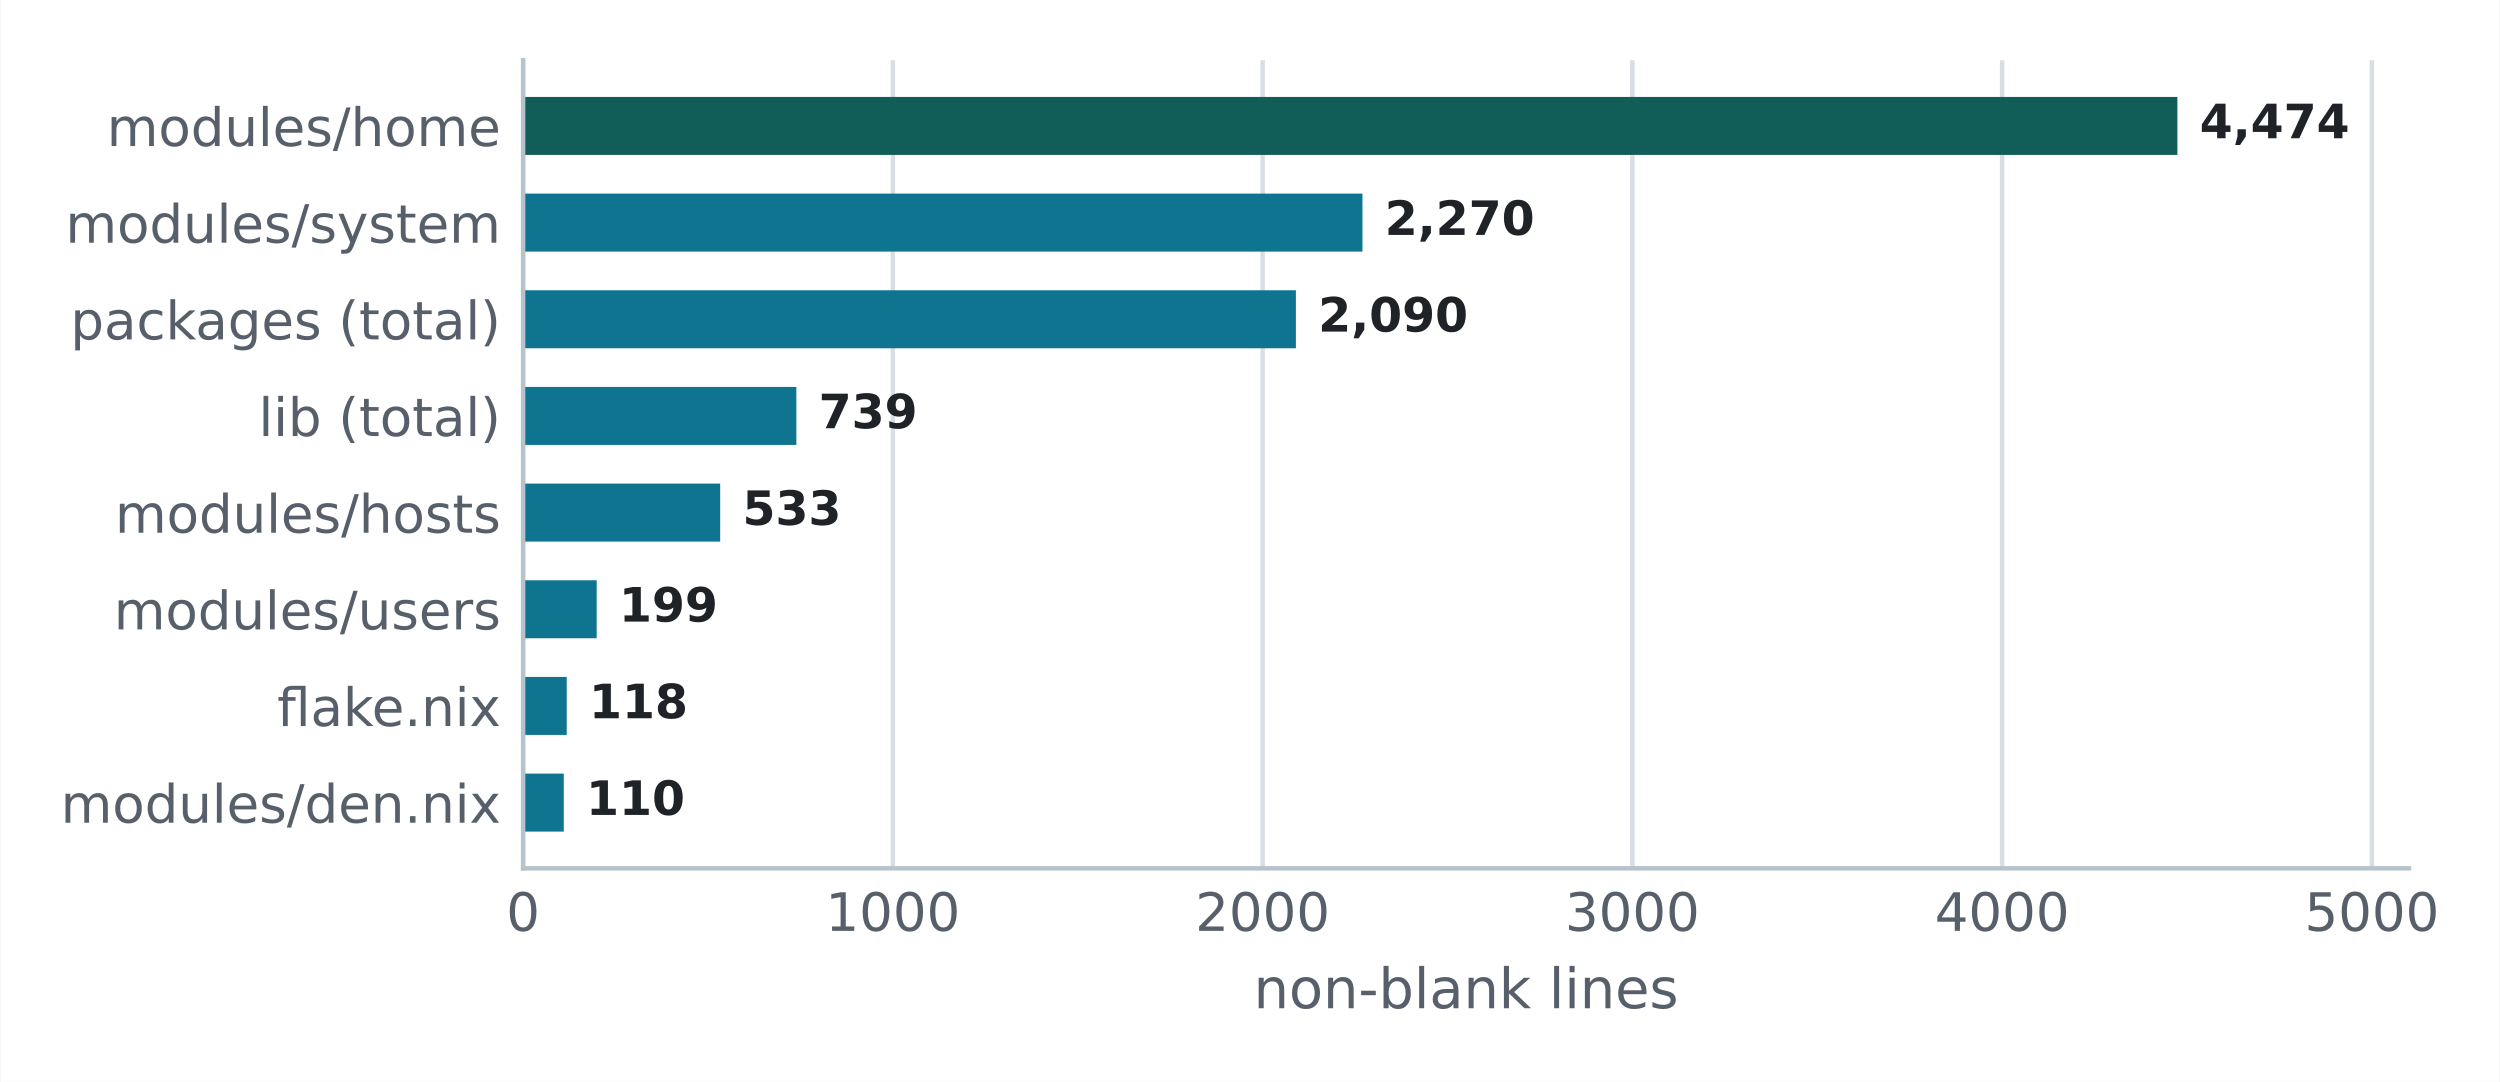
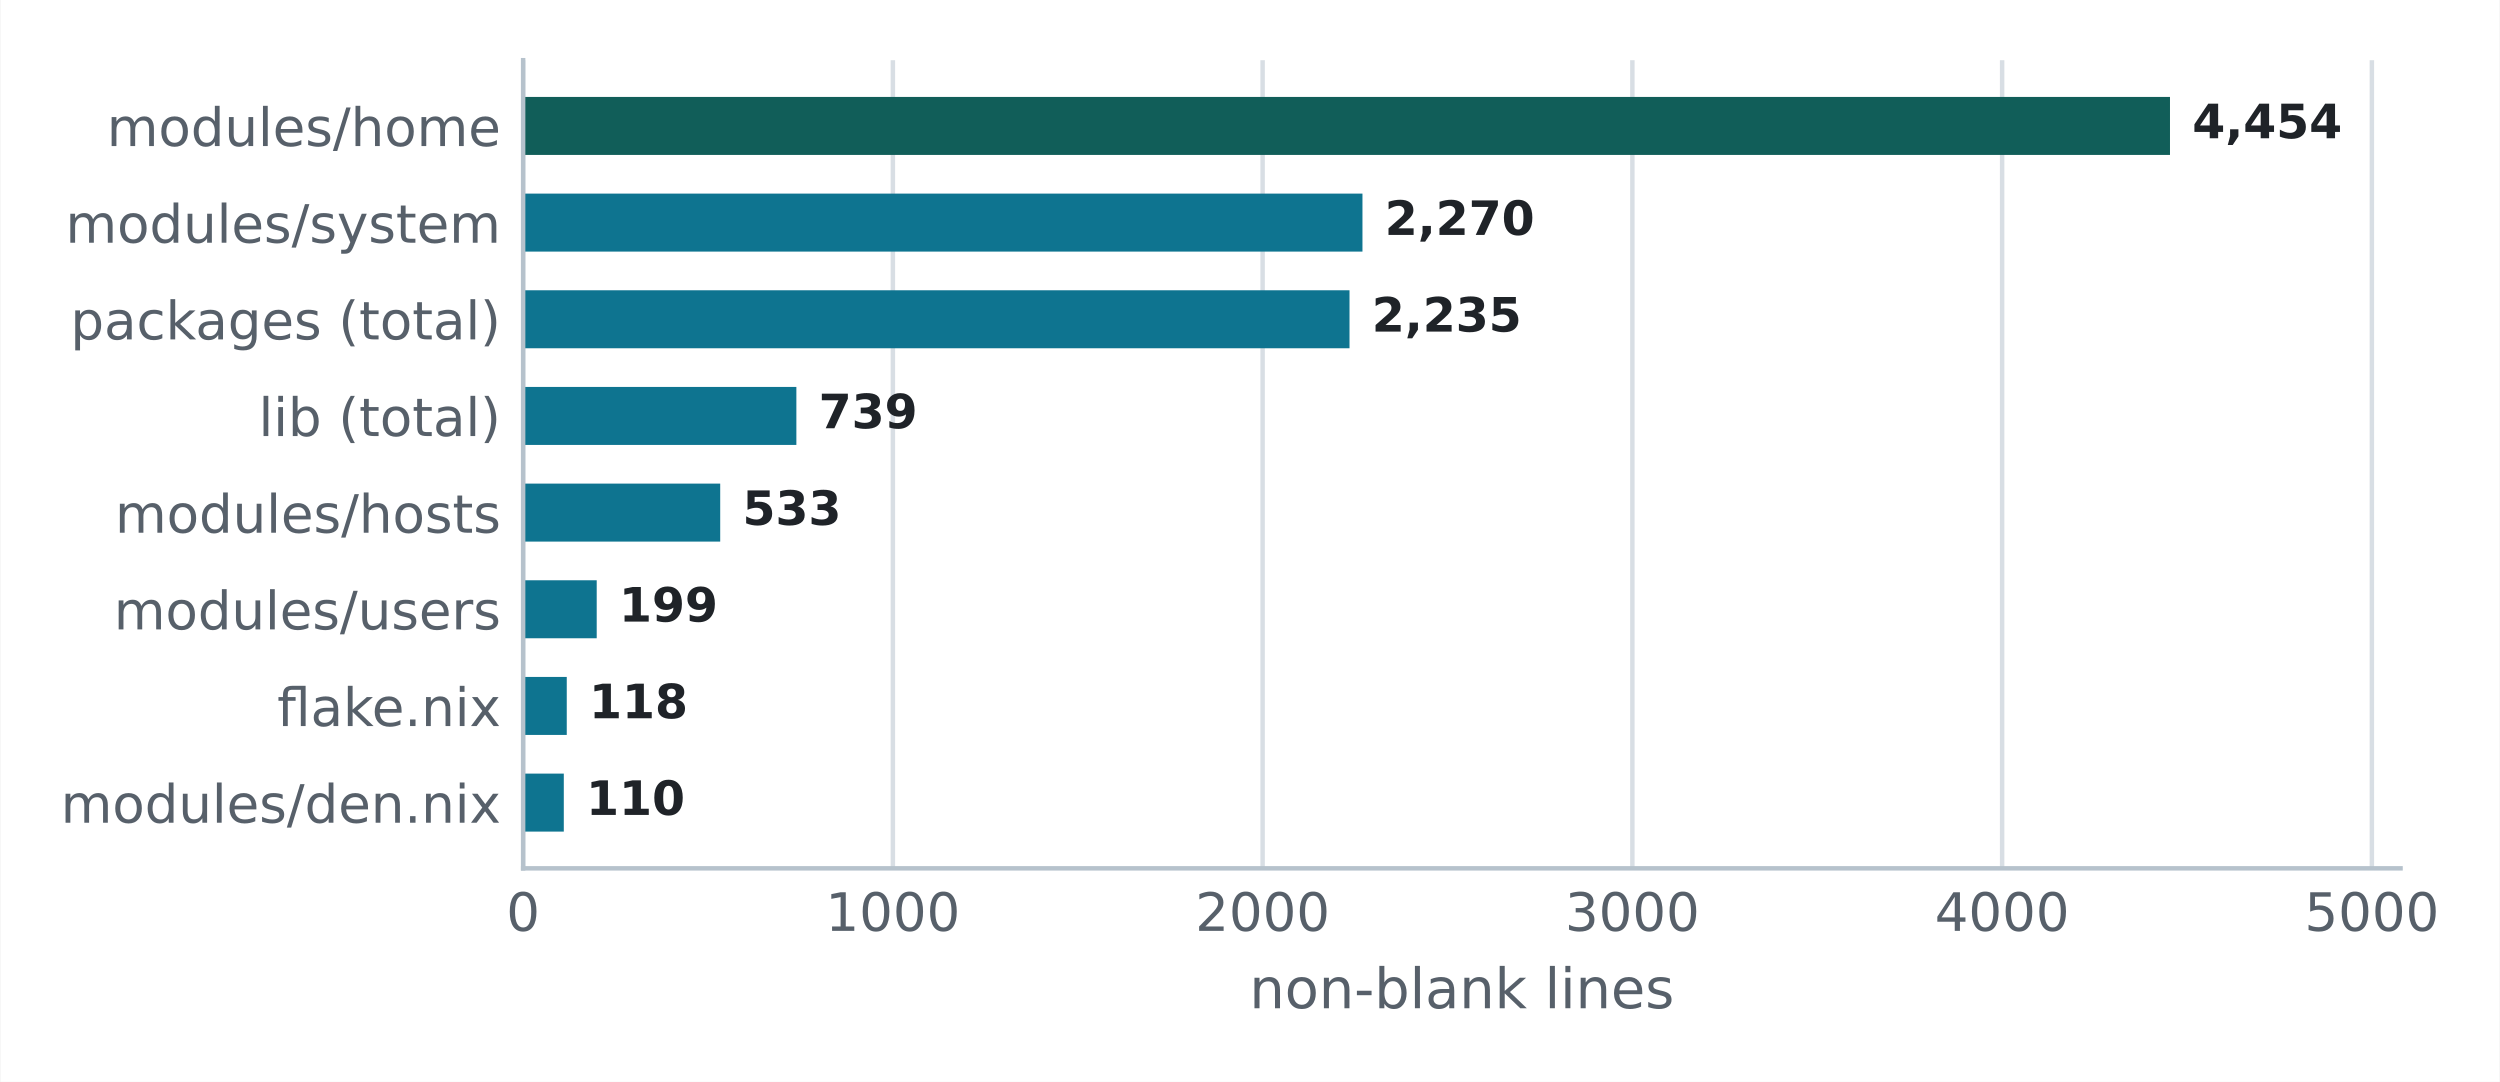
- <svg xmlns="http://www.w3.org/2000/svg" xmlns:xlink="http://www.w3.org/1999/xlink" width="996" height="431" viewBox="0 0 448.31 194.078" version="1.1">
+ <svg xmlns="http://www.w3.org/2000/svg" xmlns:xlink="http://www.w3.org/1999/xlink" width="996" height="431" viewBox="0 0 448.3 194.078" version="1.1">
  <defs>
    <style type="text/css">*{stroke-linejoin: round; stroke-linecap: butt}</style>
  </defs>
  <g id="figure_1">
    <g id="patch_1">
-       <path d="M 0 194.078  L 448.31 194.078  L 448.31 0  L 0 0  z " style="fill: #ffffff" />
+       <path d="M 0 194.078  L 448.3 194.078  L 448.3 0  L 0 0  z " style="fill: #ffffff" />
    </g>
    <g id="axes_1">
      <g id="patch_2">
-         <path d="M 93.751 155.778  L 432.078 155.778  L 432.078 10.8  L 93.751 10.8  z " style="fill: #ffffff" />
+         <path d="M 93.751 155.778  L 430.555 155.778  L 430.555 10.8  L 93.751 10.8  z " style="fill: #ffffff" />
      </g>
      <g id="matplotlib.axis_1">
        <g id="xtick_1">
          <g id="line2d_1">
-             <path d="M 93.751 155.778  L 93.751 10.8  " clip-path="url(#p348b557efe)" style="fill: none; stroke: #d8dee4; stroke-width: 0.8; stroke-linecap: square" />
+             <path d="M 93.751 155.778  L 93.751 10.8  " clip-path="url(#pbe91109428)" style="fill: none; stroke: #d8dee4; stroke-width: 0.8; stroke-linecap: square" />
          </g>
          <g id="line2d_2" />
          <g id="text_1">
            <g style="fill: #57606a" transform="translate(90.72875 166.9954) scale(0.095 -0.095)">
              <defs>
                <path id="DejaVuSans-13" d="M 2034 4250  Q 1547 4250 1301 3770  Q 1056 3291 1056 2328  Q 1056 1369 1301 889  Q 1547 409 2034 409  Q 2525 409 2770 889  Q 3016 1369 3016 2328  Q 3016 3291 2770 3770  Q 2525 4250 2034 4250  z M 2034 4750  Q 2819 4750 3233 4129  Q 3647 3509 3647 2328  Q 3647 1150 3233 529  Q 2819 -91 2034 -91  Q 1250 -91 836 529  Q 422 1150 422 2328  Q 422 3509 836 4129  Q 1250 4750 2034 4750  z " transform="scale(0.015625)" />
              </defs>
              <use xlink:href="#DejaVuSans-13" />
            </g>
          </g>
        </g>
        <g id="xtick_2">
          <g id="line2d_3">
-             <path d="M 160.085 155.778  L 160.085 10.8  " clip-path="url(#p348b557efe)" style="fill: none; stroke: #d8dee4; stroke-width: 0.8; stroke-linecap: square" />
+             <path d="M 160.083 155.778  L 160.083 10.8  " clip-path="url(#pbe91109428)" style="fill: none; stroke: #d8dee4; stroke-width: 0.8; stroke-linecap: square" />
          </g>
          <g id="line2d_4" />
          <g id="text_2">
-             <g style="fill: #57606a" transform="translate(147.9962 166.9954) scale(0.095 -0.095)">
+             <g style="fill: #57606a" transform="translate(147.9942 166.9954) scale(0.095 -0.095)">
              <defs>
                <path id="DejaVuSans-14" d="M 794 531  L 1825 531  L 1825 4091  L 703 3866  L 703 4441  L 1819 4666  L 2450 4666  L 2450 531  L 3481 531  L 3481 0  L 794 0  L 794 531  z " transform="scale(0.015625)" />
              </defs>
              <use xlink:href="#DejaVuSans-14" />
              <use xlink:href="#DejaVuSans-13" transform="translate(63.625 0)" />
              <use xlink:href="#DejaVuSans-13" transform="translate(127.25 0)" />
              <use xlink:href="#DejaVuSans-13" transform="translate(190.875 0)" />
            </g>
          </g>
        </g>
        <g id="xtick_3">
          <g id="line2d_5">
-             <path d="M 226.419 155.778  L 226.419 10.8  " clip-path="url(#p348b557efe)" style="fill: none; stroke: #d8dee4; stroke-width: 0.8; stroke-linecap: square" />
+             <path d="M 226.415 155.778  L 226.415 10.8  " clip-path="url(#pbe91109428)" style="fill: none; stroke: #d8dee4; stroke-width: 0.8; stroke-linecap: square" />
          </g>
          <g id="line2d_6" />
          <g id="text_3">
-             <g style="fill: #57606a" transform="translate(214.3303 166.9954) scale(0.095 -0.095)">
+             <g style="fill: #57606a" transform="translate(214.3261 166.9954) scale(0.095 -0.095)">
              <defs>
                <path id="DejaVuSans-15" d="M 1228 531  L 3431 531  L 3431 0  L 469 0  L 469 531  Q 828 903 1448 1529  Q 2069 2156 2228 2338  Q 2531 2678 2651 2914  Q 2772 3150 2772 3378  Q 2772 3750 2511 3984  Q 2250 4219 1831 4219  Q 1534 4219 1204 4116  Q 875 4013 500 3803  L 500 4441  Q 881 4594 1212 4672  Q 1544 4750 1819 4750  Q 2544 4750 2975 4387  Q 3406 4025 3406 3419  Q 3406 3131 3298 2873  Q 3191 2616 2906 2266  Q 2828 2175 2409 1742  Q 1991 1309 1228 531  z " transform="scale(0.015625)" />
              </defs>
              <use xlink:href="#DejaVuSans-15" />
              <use xlink:href="#DejaVuSans-13" transform="translate(63.625 0)" />
              <use xlink:href="#DejaVuSans-13" transform="translate(127.25 0)" />
              <use xlink:href="#DejaVuSans-13" transform="translate(190.875 0)" />
            </g>
          </g>
        </g>
        <g id="xtick_4">
          <g id="line2d_7">
-             <path d="M 292.753 155.778  L 292.753 10.8  " clip-path="url(#p348b557efe)" style="fill: none; stroke: #d8dee4; stroke-width: 0.8; stroke-linecap: square" />
+             <path d="M 292.747 155.778  L 292.747 10.8  " clip-path="url(#pbe91109428)" style="fill: none; stroke: #d8dee4; stroke-width: 0.8; stroke-linecap: square" />
          </g>
          <g id="line2d_8" />
          <g id="text_4">
-             <g style="fill: #57606a" transform="translate(280.6643 166.9954) scale(0.095 -0.095)">
+             <g style="fill: #57606a" transform="translate(280.6581 166.9954) scale(0.095 -0.095)">
              <defs>
                <path id="DejaVuSans-16" d="M 2597 2516  Q 3050 2419 3304 2112  Q 3559 1806 3559 1356  Q 3559 666 3084 287  Q 2609 -91 1734 -91  Q 1441 -91 1130 -33  Q 819 25 488 141  L 488 750  Q 750 597 1062 519  Q 1375 441 1716 441  Q 2309 441 2620 675  Q 2931 909 2931 1356  Q 2931 1769 2642 2001  Q 2353 2234 1838 2234  L 1294 2234  L 1294 2753  L 1863 2753  Q 2328 2753 2575 2939  Q 2822 3125 2822 3475  Q 2822 3834 2567 4026  Q 2313 4219 1838 4219  Q 1578 4219 1281 4162  Q 984 4106 628 3988  L 628 4550  Q 988 4650 1302 4700  Q 1616 4750 1894 4750  Q 2613 4750 3031 4423  Q 3450 4097 3450 3541  Q 3450 3153 3228 2886  Q 3006 2619 2597 2516  z " transform="scale(0.015625)" />
              </defs>
              <use xlink:href="#DejaVuSans-16" />
              <use xlink:href="#DejaVuSans-13" transform="translate(63.625 0)" />
              <use xlink:href="#DejaVuSans-13" transform="translate(127.25 0)" />
              <use xlink:href="#DejaVuSans-13" transform="translate(190.875 0)" />
            </g>
          </g>
        </g>
        <g id="xtick_5">
          <g id="line2d_9">
-             <path d="M 359.087 155.778  L 359.087 10.8  " clip-path="url(#p348b557efe)" style="fill: none; stroke: #d8dee4; stroke-width: 0.8; stroke-linecap: square" />
+             <path d="M 359.079 155.778  L 359.079 10.8  " clip-path="url(#pbe91109428)" style="fill: none; stroke: #d8dee4; stroke-width: 0.8; stroke-linecap: square" />
          </g>
          <g id="line2d_10" />
          <g id="text_5">
-             <g style="fill: #57606a" transform="translate(346.9983 166.9954) scale(0.095 -0.095)">
+             <g style="fill: #57606a" transform="translate(346.9901 166.9954) scale(0.095 -0.095)">
              <defs>
                <path id="DejaVuSans-17" d="M 2419 4116  L 825 1625  L 2419 1625  L 2419 4116  z M 2253 4666  L 3047 4666  L 3047 1625  L 3713 1625  L 3713 1100  L 3047 1100  L 3047 0  L 2419 0  L 2419 1100  L 313 1100  L 313 1709  L 2253 4666  z " transform="scale(0.015625)" />
              </defs>
              <use xlink:href="#DejaVuSans-17" />
              <use xlink:href="#DejaVuSans-13" transform="translate(63.625 0)" />
              <use xlink:href="#DejaVuSans-13" transform="translate(127.25 0)" />
              <use xlink:href="#DejaVuSans-13" transform="translate(190.875 0)" />
            </g>
          </g>
        </g>
        <g id="xtick_6">
          <g id="line2d_11">
-             <path d="M 425.421 155.778  L 425.421 10.8  " clip-path="url(#p348b557efe)" style="fill: none; stroke: #d8dee4; stroke-width: 0.8; stroke-linecap: square" />
+             <path d="M 425.411 155.778  L 425.411 10.8  " clip-path="url(#pbe91109428)" style="fill: none; stroke: #d8dee4; stroke-width: 0.8; stroke-linecap: square" />
          </g>
          <g id="line2d_12" />
          <g id="text_6">
-             <g style="fill: #57606a" transform="translate(413.3324 166.9954) scale(0.095 -0.095)">
+             <g style="fill: #57606a" transform="translate(413.322 166.9954) scale(0.095 -0.095)">
              <defs>
                <path id="DejaVuSans-18" d="M 691 4666  L 3169 4666  L 3169 4134  L 1269 4134  L 1269 2991  Q 1406 3038 1543 3061  Q 1681 3084 1819 3084  Q 2600 3084 3056 2656  Q 3513 2228 3513 1497  Q 3513 744 3044 326  Q 2575 -91 1722 -91  Q 1428 -91 1123 -41  Q 819 9 494 109  L 494 744  Q 775 591 1075 516  Q 1375 441 1709 441  Q 2250 441 2565 725  Q 2881 1009 2881 1497  Q 2881 1984 2565 2268  Q 2250 2553 1709 2553  Q 1456 2553 1204 2497  Q 953 2441 691 2322  L 691 4666  z " transform="scale(0.015625)" />
              </defs>
              <use xlink:href="#DejaVuSans-18" />
              <use xlink:href="#DejaVuSans-13" transform="translate(63.625 0)" />
              <use xlink:href="#DejaVuSans-13" transform="translate(127.25 0)" />
              <use xlink:href="#DejaVuSans-13" transform="translate(190.875 0)" />
            </g>
          </g>
        </g>
        <g id="text_7">
-           <g style="fill: #57606a" transform="translate(224.8053 180.8761) scale(0.1 -0.1)">
+           <g style="fill: #57606a" transform="translate(224.0438 180.8761) scale(0.1 -0.1)">
            <defs>
              <path id="DejaVuSans-51" d="M 3513 2113  L 3513 0  L 2938 0  L 2938 2094  Q 2938 2591 2744 2837  Q 2550 3084 2163 3084  Q 1697 3084 1428 2787  Q 1159 2491 1159 1978  L 1159 0  L 581 0  L 581 3500  L 1159 3500  L 1159 2956  Q 1366 3272 1645 3428  Q 1925 3584 2291 3584  Q 2894 3584 3203 3211  Q 3513 2838 3513 2113  z " transform="scale(0.015625)" />
              <path id="DejaVuSans-52" d="M 1959 3097  Q 1497 3097 1228 2736  Q 959 2375 959 1747  Q 959 1119 1226 758  Q 1494 397 1959 397  Q 2419 397 2687 759  Q 2956 1122 2956 1747  Q 2956 2369 2687 2733  Q 2419 3097 1959 3097  z M 1959 3584  Q 2709 3584 3137 3096  Q 3566 2609 3566 1747  Q 3566 888 3137 398  Q 2709 -91 1959 -91  Q 1206 -91 779 398  Q 353 888 353 1747  Q 353 2609 779 3096  Q 1206 3584 1959 3584  z " transform="scale(0.015625)" />
              <path id="DejaVuSans-10" d="M 313 2009  L 1997 2009  L 1997 1497  L 313 1497  L 313 2009  z " transform="scale(0.015625)" />
              <path id="DejaVuSans-45" d="M 3116 1747  Q 3116 2381 2855 2742  Q 2594 3103 2138 3103  Q 1681 3103 1420 2742  Q 1159 2381 1159 1747  Q 1159 1113 1420 752  Q 1681 391 2138 391  Q 2594 391 2855 752  Q 3116 1113 3116 1747  z M 1159 2969  Q 1341 3281 1617 3432  Q 1894 3584 2278 3584  Q 2916 3584 3314 3078  Q 3713 2572 3713 1747  Q 3713 922 3314 415  Q 2916 -91 2278 -91  Q 1894 -91 1617 61  Q 1341 213 1159 525  L 1159 0  L 581 0  L 581 4863  L 1159 4863  L 1159 2969  z " transform="scale(0.015625)" />
              <path id="DejaVuSans-4f" d="M 603 4863  L 1178 4863  L 1178 0  L 603 0  L 603 4863  z " transform="scale(0.015625)" />
              <path id="DejaVuSans-44" d="M 2194 1759  Q 1497 1759 1228 1600  Q 959 1441 959 1056  Q 959 750 1161 570  Q 1363 391 1709 391  Q 2188 391 2477 730  Q 2766 1069 2766 1631  L 2766 1759  L 2194 1759  z M 3341 1997  L 3341 0  L 2766 0  L 2766 531  Q 2569 213 2275 61  Q 1981 -91 1556 -91  Q 1019 -91 701 211  Q 384 513 384 1019  Q 384 1609 779 1909  Q 1175 2209 1959 2209  L 2766 2209  L 2766 2266  Q 2766 2663 2505 2880  Q 2244 3097 1772 3097  Q 1472 3097 1187 3025  Q 903 2953 641 2809  L 641 3341  Q 956 3463 1253 3523  Q 1550 3584 1831 3584  Q 2591 3584 2966 3190  Q 3341 2797 3341 1997  z " transform="scale(0.015625)" />
              <path id="DejaVuSans-4e" d="M 581 4863  L 1159 4863  L 1159 1991  L 2875 3500  L 3609 3500  L 1753 1863  L 3688 0  L 2938 0  L 1159 1709  L 1159 0  L 581 0  L 581 4863  z " transform="scale(0.015625)" />
              <path id="DejaVuSans-3" transform="scale(0.015625)" />
              <path id="DejaVuSans-4c" d="M 603 3500  L 1178 3500  L 1178 0  L 603 0  L 603 3500  z M 603 4863  L 1178 4863  L 1178 4134  L 603 4134  L 603 4863  z " transform="scale(0.015625)" />
              <path id="DejaVuSans-48" d="M 3597 1894  L 3597 1613  L 953 1613  Q 991 1019 1311 708  Q 1631 397 2203 397  Q 2534 397 2845 478  Q 3156 559 3463 722  L 3463 178  Q 3153 47 2828 -22  Q 2503 -91 2169 -91  Q 1331 -91 842 396  Q 353 884 353 1716  Q 353 2575 817 3079  Q 1281 3584 2069 3584  Q 2775 3584 3186 3129  Q 3597 2675 3597 1894  z M 3022 2063  Q 3016 2534 2758 2815  Q 2500 3097 2075 3097  Q 1594 3097 1305 2825  Q 1016 2553 972 2059  L 3022 2063  z " transform="scale(0.015625)" />
              <path id="DejaVuSans-56" d="M 2834 3397  L 2834 2853  Q 2591 2978 2328 3040  Q 2066 3103 1784 3103  Q 1356 3103 1142 2972  Q 928 2841 928 2578  Q 928 2378 1081 2264  Q 1234 2150 1697 2047  L 1894 2003  Q 2506 1872 2764 1633  Q 3022 1394 3022 966  Q 3022 478 2636 193  Q 2250 -91 1575 -91  Q 1294 -91 989 -36  Q 684 19 347 128  L 347 722  Q 666 556 975 473  Q 1284 391 1588 391  Q 1994 391 2212 530  Q 2431 669 2431 922  Q 2431 1156 2273 1281  Q 2116 1406 1581 1522  L 1381 1569  Q 847 1681 609 1914  Q 372 2147 372 2553  Q 372 3047 722 3315  Q 1072 3584 1716 3584  Q 2034 3584 2315 3537  Q 2597 3491 2834 3397  z " transform="scale(0.015625)" />
            </defs>
            <use xlink:href="#DejaVuSans-51" />
            <use xlink:href="#DejaVuSans-52" transform="translate(63.375 0)" />
            <use xlink:href="#DejaVuSans-51" transform="translate(124.5625 0)" />
            <use xlink:href="#DejaVuSans-10" transform="translate(187.9375 0)" />
            <use xlink:href="#DejaVuSans-45" transform="translate(224.0156 0)" />
            <use xlink:href="#DejaVuSans-4f" transform="translate(287.5 0)" />
            <use xlink:href="#DejaVuSans-44" transform="translate(315.2812 0)" />
            <use xlink:href="#DejaVuSans-51" transform="translate(376.5625 0)" />
            <use xlink:href="#DejaVuSans-4e" transform="translate(439.9375 0)" />
            <use xlink:href="#DejaVuSans-3" transform="translate(497.8438 0)" />
            <use xlink:href="#DejaVuSans-4f" transform="translate(529.625 0)" />
            <use xlink:href="#DejaVuSans-4c" transform="translate(557.4062 0)" />
            <use xlink:href="#DejaVuSans-51" transform="translate(585.1875 0)" />
            <use xlink:href="#DejaVuSans-48" transform="translate(648.5625 0)" />
            <use xlink:href="#DejaVuSans-56" transform="translate(710.0938 0)" />
          </g>
        </g>
      </g>
      <g id="matplotlib.axis_2">
        <g id="ytick_1">
          <g id="line2d_13" />
          <g id="text_8">
            <g style="fill: #57606a" transform="translate(10.8 147.5945) scale(0.095 -0.095)">
              <defs>
                <path id="DejaVuSans-50" d="M 3328 2828  Q 3544 3216 3844 3400  Q 4144 3584 4550 3584  Q 5097 3584 5394 3201  Q 5691 2819 5691 2113  L 5691 0  L 5113 0  L 5113 2094  Q 5113 2597 4934 2840  Q 4756 3084 4391 3084  Q 3944 3084 3684 2787  Q 3425 2491 3425 1978  L 3425 0  L 2847 0  L 2847 2094  Q 2847 2600 2669 2842  Q 2491 3084 2119 3084  Q 1678 3084 1418 2786  Q 1159 2488 1159 1978  L 1159 0  L 581 0  L 581 3500  L 1159 3500  L 1159 2956  Q 1356 3278 1631 3431  Q 1906 3584 2284 3584  Q 2666 3584 2933 3390  Q 3200 3197 3328 2828  z " transform="scale(0.015625)" />
                <path id="DejaVuSans-47" d="M 2906 2969  L 2906 4863  L 3481 4863  L 3481 0  L 2906 0  L 2906 525  Q 2725 213 2448 61  Q 2172 -91 1784 -91  Q 1150 -91 751 415  Q 353 922 353 1747  Q 353 2572 751 3078  Q 1150 3584 1784 3584  Q 2172 3584 2448 3432  Q 2725 3281 2906 2969  z M 947 1747  Q 947 1113 1208 752  Q 1469 391 1925 391  Q 2381 391 2643 752  Q 2906 1113 2906 1747  Q 2906 2381 2643 2742  Q 2381 3103 1925 3103  Q 1469 3103 1208 2742  Q 947 2381 947 1747  z " transform="scale(0.015625)" />
                <path id="DejaVuSans-58" d="M 544 1381  L 544 3500  L 1119 3500  L 1119 1403  Q 1119 906 1312 657  Q 1506 409 1894 409  Q 2359 409 2629 706  Q 2900 1003 2900 1516  L 2900 3500  L 3475 3500  L 3475 0  L 2900 0  L 2900 538  Q 2691 219 2414 64  Q 2138 -91 1772 -91  Q 1169 -91 856 284  Q 544 659 544 1381  z M 1991 3584  L 1991 3584  z " transform="scale(0.015625)" />
                <path id="DejaVuSans-12" d="M 1625 4666  L 2156 4666  L 531 -594  L 0 -594  L 1625 4666  z " transform="scale(0.015625)" />
                <path id="DejaVuSans-11" d="M 684 794  L 1344 794  L 1344 0  L 684 0  L 684 794  z " transform="scale(0.015625)" />
                <path id="DejaVuSans-5b" d="M 3513 3500  L 2247 1797  L 3578 0  L 2900 0  L 1881 1375  L 863 0  L 184 0  L 1544 1831  L 300 3500  L 978 3500  L 1906 2253  L 2834 3500  L 3513 3500  z " transform="scale(0.015625)" />
              </defs>
              <use xlink:href="#DejaVuSans-50" />
              <use xlink:href="#DejaVuSans-52" transform="translate(97.40625 0)" />
              <use xlink:href="#DejaVuSans-47" transform="translate(158.5938 0)" />
              <use xlink:href="#DejaVuSans-58" transform="translate(222.0781 0)" />
              <use xlink:href="#DejaVuSans-4f" transform="translate(285.4531 0)" />
              <use xlink:href="#DejaVuSans-48" transform="translate(313.2344 0)" />
              <use xlink:href="#DejaVuSans-56" transform="translate(374.7656 0)" />
              <use xlink:href="#DejaVuSans-12" transform="translate(426.8594 0)" />
              <use xlink:href="#DejaVuSans-47" transform="translate(460.5469 0)" />
              <use xlink:href="#DejaVuSans-48" transform="translate(524.0312 0)" />
              <use xlink:href="#DejaVuSans-51" transform="translate(585.5625 0)" />
              <use xlink:href="#DejaVuSans-11" transform="translate(648.9375 0)" />
              <use xlink:href="#DejaVuSans-51" transform="translate(680.7188 0)" />
              <use xlink:href="#DejaVuSans-4c" transform="translate(744.0938 0)" />
              <use xlink:href="#DejaVuSans-5b" transform="translate(771.875 0)" />
            </g>
          </g>
        </g>
        <g id="ytick_2">
          <g id="line2d_14" />
          <g id="text_9">
            <g style="fill: #57606a" transform="translate(49.6357 130.2526) scale(0.095 -0.095)">
              <defs>
                <path id="DejaVuSans-13b0" d="M 1831 4863  L 3431 4863  L 3431 0  L 2853 0  L 2853 4384  L 1825 4384  Q 1516 4384 1395 4259  Q 1275 4134 1275 3809  L 1275 3500  L 2222 3500  L 2222 3053  L 1275 3053  L 1275 0  L 697 0  L 697 3053  L 147 3053  L 147 3500  L 697 3500  L 697 3744  Q 697 4328 969 4595  Q 1241 4863 1831 4863  z " transform="scale(0.015625)" />
              </defs>
              <use xlink:href="#DejaVuSans-13b0" />
              <use xlink:href="#DejaVuSans-44" transform="translate(62.98438 0)" />
              <use xlink:href="#DejaVuSans-4e" transform="translate(124.2656 0)" />
              <use xlink:href="#DejaVuSans-48" transform="translate(178.6094 0)" />
              <use xlink:href="#DejaVuSans-11" transform="translate(240.1406 0)" />
              <use xlink:href="#DejaVuSans-51" transform="translate(271.9219 0)" />
              <use xlink:href="#DejaVuSans-4c" transform="translate(335.2969 0)" />
              <use xlink:href="#DejaVuSans-5b" transform="translate(363.0781 0)" />
            </g>
          </g>
        </g>
        <g id="ytick_3">
          <g id="line2d_15" />
          <g id="text_10">
            <g style="fill: #57606a" transform="translate(20.32969 112.9108) scale(0.095 -0.095)">
              <defs>
                <path id="DejaVuSans-55" d="M 2631 2963  Q 2534 3019 2420 3045  Q 2306 3072 2169 3072  Q 1681 3072 1420 2755  Q 1159 2438 1159 1844  L 1159 0  L 581 0  L 581 3500  L 1159 3500  L 1159 2956  Q 1341 3275 1631 3429  Q 1922 3584 2338 3584  Q 2397 3584 2469 3576  Q 2541 3569 2628 3553  L 2631 2963  z " transform="scale(0.015625)" />
              </defs>
              <use xlink:href="#DejaVuSans-50" />
              <use xlink:href="#DejaVuSans-52" transform="translate(97.40625 0)" />
              <use xlink:href="#DejaVuSans-47" transform="translate(158.5938 0)" />
              <use xlink:href="#DejaVuSans-58" transform="translate(222.0781 0)" />
              <use xlink:href="#DejaVuSans-4f" transform="translate(285.4531 0)" />
              <use xlink:href="#DejaVuSans-48" transform="translate(313.2344 0)" />
              <use xlink:href="#DejaVuSans-56" transform="translate(374.7656 0)" />
              <use xlink:href="#DejaVuSans-12" transform="translate(426.8594 0)" />
              <use xlink:href="#DejaVuSans-58" transform="translate(460.5469 0)" />
              <use xlink:href="#DejaVuSans-56" transform="translate(523.9219 0)" />
              <use xlink:href="#DejaVuSans-48" transform="translate(576.0156 0)" />
              <use xlink:href="#DejaVuSans-55" transform="translate(637.5469 0)" />
              <use xlink:href="#DejaVuSans-56" transform="translate(678.6562 0)" />
            </g>
          </g>
        </g>
        <g id="ytick_4">
          <g id="line2d_16" />
          <g id="text_11">
            <g style="fill: #57606a" transform="translate(20.54344 95.569) scale(0.095 -0.095)">
              <defs>
                <path id="DejaVuSans-4b" d="M 3513 2113  L 3513 0  L 2938 0  L 2938 2094  Q 2938 2591 2744 2837  Q 2550 3084 2163 3084  Q 1697 3084 1428 2787  Q 1159 2491 1159 1978  L 1159 0  L 581 0  L 581 4863  L 1159 4863  L 1159 2956  Q 1366 3272 1645 3428  Q 1925 3584 2291 3584  Q 2894 3584 3203 3211  Q 3513 2838 3513 2113  z " transform="scale(0.015625)" />
                <path id="DejaVuSans-57" d="M 1172 4494  L 1172 3500  L 2356 3500  L 2356 3053  L 1172 3053  L 1172 1153  Q 1172 725 1289 603  Q 1406 481 1766 481  L 2356 481  L 2356 0  L 1766 0  Q 1100 0 847 248  Q 594 497 594 1153  L 594 3053  L 172 3053  L 172 3500  L 594 3500  L 594 4494  L 1172 4494  z " transform="scale(0.015625)" />
              </defs>
              <use xlink:href="#DejaVuSans-50" />
              <use xlink:href="#DejaVuSans-52" transform="translate(97.40625 0)" />
              <use xlink:href="#DejaVuSans-47" transform="translate(158.5938 0)" />
              <use xlink:href="#DejaVuSans-58" transform="translate(222.0781 0)" />
              <use xlink:href="#DejaVuSans-4f" transform="translate(285.4531 0)" />
              <use xlink:href="#DejaVuSans-48" transform="translate(313.2344 0)" />
              <use xlink:href="#DejaVuSans-56" transform="translate(374.7656 0)" />
              <use xlink:href="#DejaVuSans-12" transform="translate(426.8594 0)" />
              <use xlink:href="#DejaVuSans-4b" transform="translate(460.5469 0)" />
              <use xlink:href="#DejaVuSans-52" transform="translate(523.9219 0)" />
              <use xlink:href="#DejaVuSans-56" transform="translate(585.1094 0)" />
              <use xlink:href="#DejaVuSans-57" transform="translate(637.2031 0)" />
              <use xlink:href="#DejaVuSans-56" transform="translate(676.4062 0)" />
            </g>
          </g>
        </g>
        <g id="ytick_5">
          <g id="line2d_17" />
          <g id="text_12">
            <g style="fill: #57606a" transform="translate(46.28695 78.22717) scale(0.095 -0.095)">
              <defs>
                <path id="DejaVuSans-b" d="M 1984 4856  Q 1566 4138 1362 3434  Q 1159 2731 1159 2009  Q 1159 1288 1364 580  Q 1569 -128 1984 -844  L 1484 -844  Q 1016 -109 783 600  Q 550 1309 550 2009  Q 550 2706 781 3412  Q 1013 4119 1484 4856  L 1984 4856  z " transform="scale(0.015625)" />
                <path id="DejaVuSans-c" d="M 513 4856  L 1013 4856  Q 1481 4119 1714 3412  Q 1947 2706 1947 2009  Q 1947 1309 1714 600  Q 1481 -109 1013 -844  L 513 -844  Q 928 -128 1133 580  Q 1338 1288 1338 2009  Q 1338 2731 1133 3434  Q 928 4138 513 4856  z " transform="scale(0.015625)" />
              </defs>
              <use xlink:href="#DejaVuSans-4f" />
              <use xlink:href="#DejaVuSans-4c" transform="translate(27.78125 0)" />
              <use xlink:href="#DejaVuSans-45" transform="translate(55.5625 0)" />
              <use xlink:href="#DejaVuSans-3" transform="translate(119.0469 0)" />
              <use xlink:href="#DejaVuSans-b" transform="translate(150.8281 0)" />
              <use xlink:href="#DejaVuSans-57" transform="translate(189.8438 0)" />
              <use xlink:href="#DejaVuSans-52" transform="translate(229.0469 0)" />
              <use xlink:href="#DejaVuSans-57" transform="translate(290.2344 0)" />
              <use xlink:href="#DejaVuSans-44" transform="translate(329.4375 0)" />
              <use xlink:href="#DejaVuSans-4f" transform="translate(390.7188 0)" />
              <use xlink:href="#DejaVuSans-c" transform="translate(418.5 0)" />
            </g>
          </g>
        </g>
        <g id="ytick_6">
          <g id="line2d_18" />
          <g id="text_13">
            <g style="fill: #57606a" transform="translate(12.5382 60.88535) scale(0.095 -0.095)">
              <defs>
                <path id="DejaVuSans-53" d="M 1159 525  L 1159 -1331  L 581 -1331  L 581 3500  L 1159 3500  L 1159 2969  Q 1341 3281 1617 3432  Q 1894 3584 2278 3584  Q 2916 3584 3314 3078  Q 3713 2572 3713 1747  Q 3713 922 3314 415  Q 2916 -91 2278 -91  Q 1894 -91 1617 61  Q 1341 213 1159 525  z M 3116 1747  Q 3116 2381 2855 2742  Q 2594 3103 2138 3103  Q 1681 3103 1420 2742  Q 1159 2381 1159 1747  Q 1159 1113 1420 752  Q 1681 391 2138 391  Q 2594 391 2855 752  Q 3116 1113 3116 1747  z " transform="scale(0.015625)" />
                <path id="DejaVuSans-46" d="M 3122 3366  L 3122 2828  Q 2878 2963 2633 3030  Q 2388 3097 2138 3097  Q 1578 3097 1268 2742  Q 959 2388 959 1747  Q 959 1106 1268 751  Q 1578 397 2138 397  Q 2388 397 2633 464  Q 2878 531 3122 666  L 3122 134  Q 2881 22 2623 -34  Q 2366 -91 2075 -91  Q 1284 -91 818 406  Q 353 903 353 1747  Q 353 2603 823 3093  Q 1294 3584 2113 3584  Q 2378 3584 2631 3529  Q 2884 3475 3122 3366  z " transform="scale(0.015625)" />
                <path id="DejaVuSans-4a" d="M 2906 1791  Q 2906 2416 2648 2759  Q 2391 3103 1925 3103  Q 1463 3103 1205 2759  Q 947 2416 947 1791  Q 947 1169 1205 825  Q 1463 481 1925 481  Q 2391 481 2648 825  Q 2906 1169 2906 1791  z M 3481 434  Q 3481 -459 3084 -895  Q 2688 -1331 1869 -1331  Q 1566 -1331 1297 -1286  Q 1028 -1241 775 -1147  L 775 -588  Q 1028 -725 1275 -790  Q 1522 -856 1778 -856  Q 2344 -856 2625 -561  Q 2906 -266 2906 331  L 2906 616  Q 2728 306 2450 153  Q 2172 0 1784 0  Q 1141 0 747 490  Q 353 981 353 1791  Q 353 2603 747 3093  Q 1141 3584 1784 3584  Q 2172 3584 2450 3431  Q 2728 3278 2906 2969  L 2906 3500  L 3481 3500  L 3481 434  z " transform="scale(0.015625)" />
              </defs>
              <use xlink:href="#DejaVuSans-53" />
              <use xlink:href="#DejaVuSans-44" transform="translate(63.48438 0)" />
              <use xlink:href="#DejaVuSans-46" transform="translate(124.7656 0)" />
              <use xlink:href="#DejaVuSans-4e" transform="translate(179.75 0)" />
              <use xlink:href="#DejaVuSans-44" transform="translate(235.9062 0)" />
              <use xlink:href="#DejaVuSans-4a" transform="translate(297.1875 0)" />
              <use xlink:href="#DejaVuSans-48" transform="translate(360.6719 0)" />
              <use xlink:href="#DejaVuSans-56" transform="translate(422.2031 0)" />
              <use xlink:href="#DejaVuSans-3" transform="translate(474.2969 0)" />
              <use xlink:href="#DejaVuSans-b" transform="translate(506.0781 0)" />
              <use xlink:href="#DejaVuSans-57" transform="translate(545.0938 0)" />
              <use xlink:href="#DejaVuSans-52" transform="translate(584.2969 0)" />
              <use xlink:href="#DejaVuSans-57" transform="translate(645.4844 0)" />
              <use xlink:href="#DejaVuSans-44" transform="translate(684.6875 0)" />
              <use xlink:href="#DejaVuSans-4f" transform="translate(745.9688 0)" />
              <use xlink:href="#DejaVuSans-c" transform="translate(773.75 0)" />
            </g>
          </g>
        </g>
        <g id="ytick_7">
          <g id="line2d_19" />
          <g id="text_14">
            <g style="fill: #57606a" transform="translate(11.655 43.54352) scale(0.095 -0.095)">
              <defs>
                <path id="DejaVuSans-5c" d="M 2059 -325  Q 1816 -950 1584 -1140  Q 1353 -1331 966 -1331  L 506 -1331  L 506 -850  L 844 -850  Q 1081 -850 1212 -737  Q 1344 -625 1503 -206  L 1606 56  L 191 3500  L 800 3500  L 1894 763  L 2988 3500  L 3597 3500  L 2059 -325  z " transform="scale(0.015625)" />
              </defs>
              <use xlink:href="#DejaVuSans-50" />
              <use xlink:href="#DejaVuSans-52" transform="translate(97.40625 0)" />
              <use xlink:href="#DejaVuSans-47" transform="translate(158.5938 0)" />
              <use xlink:href="#DejaVuSans-58" transform="translate(222.0781 0)" />
              <use xlink:href="#DejaVuSans-4f" transform="translate(285.4531 0)" />
              <use xlink:href="#DejaVuSans-48" transform="translate(313.2344 0)" />
              <use xlink:href="#DejaVuSans-56" transform="translate(374.7656 0)" />
              <use xlink:href="#DejaVuSans-12" transform="translate(426.8594 0)" />
              <use xlink:href="#DejaVuSans-56" transform="translate(460.5469 0)" />
              <use xlink:href="#DejaVuSans-5c" transform="translate(512.6406 0)" />
              <use xlink:href="#DejaVuSans-56" transform="translate(571.8281 0)" />
              <use xlink:href="#DejaVuSans-57" transform="translate(623.9219 0)" />
              <use xlink:href="#DejaVuSans-48" transform="translate(663.125 0)" />
              <use xlink:href="#DejaVuSans-50" transform="translate(724.6562 0)" />
            </g>
          </g>
        </g>
        <g id="ytick_8">
          <g id="line2d_20" />
          <g id="text_15">
            <g style="fill: #57606a" transform="translate(19.06648 26.2017) scale(0.095 -0.095)">
              <use xlink:href="#DejaVuSans-50" />
              <use xlink:href="#DejaVuSans-52" transform="translate(97.40625 0)" />
              <use xlink:href="#DejaVuSans-47" transform="translate(158.5938 0)" />
              <use xlink:href="#DejaVuSans-58" transform="translate(222.0781 0)" />
              <use xlink:href="#DejaVuSans-4f" transform="translate(285.4531 0)" />
              <use xlink:href="#DejaVuSans-48" transform="translate(313.2344 0)" />
              <use xlink:href="#DejaVuSans-56" transform="translate(374.7656 0)" />
              <use xlink:href="#DejaVuSans-12" transform="translate(426.8594 0)" />
              <use xlink:href="#DejaVuSans-4b" transform="translate(460.5469 0)" />
              <use xlink:href="#DejaVuSans-52" transform="translate(523.9219 0)" />
              <use xlink:href="#DejaVuSans-50" transform="translate(585.1094 0)" />
              <use xlink:href="#DejaVuSans-48" transform="translate(682.5156 0)" />
            </g>
          </g>
        </g>
      </g>
      <g id="patch_3">
-         <path d="M 93.751 149.188  L 101.048 149.188  L 101.048 138.783  L 93.751 138.783  z " clip-path="url(#p348b557efe)" style="fill: #0e7490" />
+         <path d="M 93.751 149.188  L 101.047 149.188  L 101.047 138.783  L 93.751 138.783  z " clip-path="url(#pbe91109428)" style="fill: #0e7490" />
      </g>
      <g id="patch_4">
-         <path d="M 93.751 131.846  L 101.578 131.846  L 101.578 121.441  L 93.751 121.441  z " clip-path="url(#p348b557efe)" style="fill: #0e7490" />
+         <path d="M 93.751 131.846  L 101.578 131.846  L 101.578 121.441  L 93.751 121.441  z " clip-path="url(#pbe91109428)" style="fill: #0e7490" />
      </g>
      <g id="patch_5">
-         <path d="M 93.751 114.504  L 106.951 114.504  L 106.951 104.099  L 93.751 104.099  z " clip-path="url(#p348b557efe)" style="fill: #0e7490" />
+         <path d="M 93.751 114.504  L 106.951 114.504  L 106.951 104.099  L 93.751 104.099  z " clip-path="url(#pbe91109428)" style="fill: #0e7490" />
      </g>
      <g id="patch_6">
-         <path d="M 93.751 97.162  L 129.107 97.162  L 129.107 86.757  L 93.751 86.757  z " clip-path="url(#p348b557efe)" style="fill: #0e7490" />
+         <path d="M 93.751 97.162  L 129.106 97.162  L 129.106 86.757  L 93.751 86.757  z " clip-path="url(#pbe91109428)" style="fill: #0e7490" />
      </g>
      <g id="patch_7">
-         <path d="M 93.751 79.82  L 142.772 79.82  L 142.772 69.415  L 93.751 69.415  z " clip-path="url(#p348b557efe)" style="fill: #0e7490" />
+         <path d="M 93.751 79.82  L 142.77 79.82  L 142.77 69.415  L 93.751 69.415  z " clip-path="url(#pbe91109428)" style="fill: #0e7490" />
      </g>
      <g id="patch_8">
-         <path d="M 93.751 62.479  L 232.389 62.479  L 232.389 52.074  L 93.751 52.074  z " clip-path="url(#p348b557efe)" style="fill: #0e7490" />
+         <path d="M 93.751 62.479  L 242.003 62.479  L 242.003 52.074  L 93.751 52.074  z " clip-path="url(#pbe91109428)" style="fill: #0e7490" />
      </g>
      <g id="patch_9">
-         <path d="M 93.751 45.137  L 244.329 45.137  L 244.329 34.732  L 93.751 34.732  z " clip-path="url(#p348b557efe)" style="fill: #0e7490" />
+         <path d="M 93.751 45.137  L 244.325 45.137  L 244.325 34.732  L 93.751 34.732  z " clip-path="url(#pbe91109428)" style="fill: #0e7490" />
      </g>
      <g id="patch_10">
-         <path d="M 93.751 27.795  L 390.529 27.795  L 390.529 17.39  L 93.751 17.39  z " clip-path="url(#p348b557efe)" style="fill: #115e59" />
+         <path d="M 93.751 27.795  L 389.194 27.795  L 389.194 17.39  L 93.751 17.39  z " clip-path="url(#pbe91109428)" style="fill: #115e59" />
      </g>
      <g id="patch_11">
        <path d="M 93.751 155.778  L 93.751 10.8  " style="fill: none; stroke: #b6c2cc; stroke-width: 0.8; stroke-linejoin: miter; stroke-linecap: square" />
      </g>
      <g id="patch_12">
-         <path d="M 93.751 155.778  L 432.078 155.778  " style="fill: none; stroke: #b6c2cc; stroke-width: 0.8; stroke-linejoin: miter; stroke-linecap: square" />
+         <path d="M 93.751 155.778  L 430.555 155.778  " style="fill: none; stroke: #b6c2cc; stroke-width: 0.8; stroke-linejoin: miter; stroke-linecap: square" />
      </g>
      <g id="text_16">
-         <g style="fill: #1f2328" transform="translate(105.0477 146.1932) scale(0.085 -0.085)">
+         <g style="fill: #1f2328" transform="translate(105.0475 146.1932) scale(0.085 -0.085)">
          <defs>
            <path id="DejaVuSans-Bold-14" d="M 750 831  L 1813 831  L 1813 3847  L 722 3622  L 722 4441  L 1806 4666  L 2950 4666  L 2950 831  L 4013 831  L 4013 0  L 750 0  L 750 831  z " transform="scale(0.015625)" />
            <path id="DejaVuSans-Bold-13" d="M 2944 2338  Q 2944 3213 2780 3570  Q 2616 3928 2228 3928  Q 1841 3928 1675 3570  Q 1509 3213 1509 2338  Q 1509 1453 1675 1090  Q 1841 728 2228 728  Q 2613 728 2778 1090  Q 2944 1453 2944 2338  z M 4147 2328  Q 4147 1169 3647 539  Q 3147 -91 2228 -91  Q 1306 -91 806 539  Q 306 1169 306 2328  Q 306 3491 806 4120  Q 1306 4750 2228 4750  Q 3147 4750 3647 4120  Q 4147 3491 4147 2328  z " transform="scale(0.015625)" />
          </defs>
          <use xlink:href="#DejaVuSans-Bold-14" />
          <use xlink:href="#DejaVuSans-Bold-14" transform="translate(69.57812 0)" />
          <use xlink:href="#DejaVuSans-Bold-13" transform="translate(139.1562 0)" />
        </g>
      </g>
      <g id="text_17">
-         <g style="fill: #1f2328" transform="translate(105.5784 128.8514) scale(0.085 -0.085)">
+         <g style="fill: #1f2328" transform="translate(105.5781 128.8514) scale(0.085 -0.085)">
          <defs>
            <path id="DejaVuSans-Bold-1b" d="M 2228 2088  Q 1891 2088 1709 1903  Q 1528 1719 1528 1375  Q 1528 1031 1709 848  Q 1891 666 2228 666  Q 2563 666 2741 848  Q 2919 1031 2919 1375  Q 2919 1722 2741 1905  Q 2563 2088 2228 2088  z M 1350 2484  Q 925 2613 709 2878  Q 494 3144 494 3541  Q 494 4131 934 4440  Q 1375 4750 2228 4750  Q 3075 4750 3515 4442  Q 3956 4134 3956 3541  Q 3956 3144 3739 2878  Q 3522 2613 3097 2484  Q 3572 2353 3814 2058  Q 4056 1763 4056 1313  Q 4056 619 3595 264  Q 3134 -91 2228 -91  Q 1319 -91 855 264  Q 391 619 391 1313  Q 391 1763 633 2058  Q 875 2353 1350 2484  z M 1631 3419  Q 1631 3141 1786 2991  Q 1941 2841 2228 2841  Q 2509 2841 2662 2991  Q 2816 3141 2816 3419  Q 2816 3697 2662 3845  Q 2509 3994 2228 3994  Q 1941 3994 1786 3844  Q 1631 3694 1631 3419  z " transform="scale(0.015625)" />
          </defs>
          <use xlink:href="#DejaVuSans-Bold-14" />
          <use xlink:href="#DejaVuSans-Bold-14" transform="translate(69.57812 0)" />
          <use xlink:href="#DejaVuSans-Bold-1b" transform="translate(139.1562 0)" />
        </g>
      </g>
      <g id="text_18">
-         <g style="fill: #1f2328" transform="translate(110.9514 111.5096) scale(0.085 -0.085)">
+         <g style="fill: #1f2328" transform="translate(110.951 111.5096) scale(0.085 -0.085)">
          <defs>
            <path id="DejaVuSans-Bold-1c" d="M 641 103  L 641 966  Q 928 831 1190 764  Q 1453 697 1709 697  Q 2247 697 2547 995  Q 2847 1294 2900 1881  Q 2688 1725 2447 1647  Q 2206 1569 1925 1569  Q 1209 1569 770 1986  Q 331 2403 331 3084  Q 331 3838 820 4291  Q 1309 4744 2131 4744  Q 3044 4744 3544 4128  Q 4044 3513 4044 2388  Q 4044 1231 3459 570  Q 2875 -91 1856 -91  Q 1528 -91 1228 -42  Q 928 6 641 103  z M 2125 2350  Q 2441 2350 2600 2554  Q 2759 2759 2759 3169  Q 2759 3575 2600 3781  Q 2441 3988 2125 3988  Q 1809 3988 1650 3781  Q 1491 3575 1491 3169  Q 1491 2759 1650 2554  Q 1809 2350 2125 2350  z " transform="scale(0.015625)" />
          </defs>
          <use xlink:href="#DejaVuSans-Bold-14" />
          <use xlink:href="#DejaVuSans-Bold-1c" transform="translate(69.57812 0)" />
          <use xlink:href="#DejaVuSans-Bold-1c" transform="translate(139.1562 0)" />
        </g>
      </g>
      <g id="text_19">
-         <g style="fill: #1f2328" transform="translate(133.107 94.16775) scale(0.085 -0.085)">
+         <g style="fill: #1f2328" transform="translate(133.1059 94.16775) scale(0.085 -0.085)">
          <defs>
            <path id="DejaVuSans-Bold-18" d="M 678 4666  L 3669 4666  L 3669 3781  L 1638 3781  L 1638 3059  Q 1775 3097 1914 3117  Q 2053 3138 2203 3138  Q 3056 3138 3531 2711  Q 4006 2284 4006 1522  Q 4006 766 3489 337  Q 2972 -91 2053 -91  Q 1656 -91 1267 -14  Q 878 63 494 219  L 494 1166  Q 875 947 1217 837  Q 1559 728 1863 728  Q 2300 728 2551 942  Q 2803 1156 2803 1522  Q 2803 1891 2551 2103  Q 2300 2316 1863 2316  Q 1603 2316 1309 2248  Q 1016 2181 678 2041  L 678 4666  z " transform="scale(0.015625)" />
            <path id="DejaVuSans-Bold-16" d="M 2981 2516  Q 3453 2394 3698 2092  Q 3944 1791 3944 1325  Q 3944 631 3412 270  Q 2881 -91 1863 -91  Q 1503 -91 1142 -33  Q 781 25 428 141  L 428 1069  Q 766 900 1098 814  Q 1431 728 1753 728  Q 2231 728 2486 893  Q 2741 1059 2741 1369  Q 2741 1688 2480 1852  Q 2219 2016 1709 2016  L 1228 2016  L 1228 2791  L 1734 2791  Q 2188 2791 2409 2933  Q 2631 3075 2631 3366  Q 2631 3634 2415 3781  Q 2200 3928 1806 3928  Q 1516 3928 1219 3862  Q 922 3797 628 3669  L 628 4550  Q 984 4650 1334 4700  Q 1684 4750 2022 4750  Q 2931 4750 3382 4451  Q 3834 4153 3834 3553  Q 3834 3144 3618 2883  Q 3403 2622 2981 2516  z " transform="scale(0.015625)" />
          </defs>
          <use xlink:href="#DejaVuSans-Bold-18" />
          <use xlink:href="#DejaVuSans-Bold-16" transform="translate(69.57812 0)" />
          <use xlink:href="#DejaVuSans-Bold-16" transform="translate(139.1562 0)" />
        </g>
      </g>
      <g id="text_20">
-         <g style="fill: #1f2328" transform="translate(146.7718 76.82592) scale(0.085 -0.085)">
+         <g style="fill: #1f2328" transform="translate(146.7703 76.82592) scale(0.085 -0.085)">
          <defs>
            <path id="DejaVuSans-Bold-1a" d="M 428 4666  L 3944 4666  L 3944 3988  L 2125 0  L 953 0  L 2675 3781  L 428 3781  L 428 4666  z " transform="scale(0.015625)" />
          </defs>
          <use xlink:href="#DejaVuSans-Bold-1a" />
          <use xlink:href="#DejaVuSans-Bold-16" transform="translate(69.57812 0)" />
          <use xlink:href="#DejaVuSans-Bold-1c" transform="translate(139.1562 0)" />
        </g>
      </g>
      <g id="text_21">
-         <g style="fill: #1f2328" transform="translate(236.3891 59.4841) scale(0.085 -0.085)">
+         <g style="fill: #1f2328" transform="translate(246.0029 59.4841) scale(0.085 -0.085)">
          <defs>
            <path id="DejaVuSans-Bold-15" d="M 1844 884  L 3897 884  L 3897 0  L 506 0  L 506 884  L 2209 2388  Q 2438 2594 2547 2791  Q 2656 2988 2656 3200  Q 2656 3528 2436 3728  Q 2216 3928 1850 3928  Q 1569 3928 1234 3808  Q 900 3688 519 3450  L 519 4475  Q 925 4609 1322 4679  Q 1719 4750 2100 4750  Q 2938 4750 3402 4381  Q 3866 4013 3866 3353  Q 3866 2972 3669 2642  Q 3472 2313 2841 1759  L 1844 884  z " transform="scale(0.015625)" />
            <path id="DejaVuSans-Bold-f" d="M 653 1209  L 1778 1209  L 1778 256  L 1006 -909  L 341 -909  L 653 256  L 653 1209  z " transform="scale(0.015625)" />
          </defs>
          <use xlink:href="#DejaVuSans-Bold-15" />
          <use xlink:href="#DejaVuSans-Bold-f" transform="translate(69.57812 0)" />
-           <use xlink:href="#DejaVuSans-Bold-13" transform="translate(107.5625 0)" />
-           <use xlink:href="#DejaVuSans-Bold-1c" transform="translate(177.1406 0)" />
-           <use xlink:href="#DejaVuSans-Bold-13" transform="translate(246.7188 0)" />
+           <use xlink:href="#DejaVuSans-Bold-15" transform="translate(107.5625 0)" />
+           <use xlink:href="#DejaVuSans-Bold-16" transform="translate(177.1406 0)" />
+           <use xlink:href="#DejaVuSans-Bold-18" transform="translate(246.7188 0)" />
        </g>
      </g>
      <g id="text_22">
-         <g style="fill: #1f2328" transform="translate(248.3292 42.14227) scale(0.085 -0.085)">
+         <g style="fill: #1f2328" transform="translate(248.3245 42.14227) scale(0.085 -0.085)">
          <use xlink:href="#DejaVuSans-Bold-15" />
          <use xlink:href="#DejaVuSans-Bold-f" transform="translate(69.57812 0)" />
          <use xlink:href="#DejaVuSans-Bold-15" transform="translate(107.5625 0)" />
          <use xlink:href="#DejaVuSans-Bold-1a" transform="translate(177.1406 0)" />
          <use xlink:href="#DejaVuSans-Bold-13" transform="translate(246.7188 0)" />
        </g>
      </g>
      <g id="text_23">
-         <g style="fill: #1f2328" transform="translate(394.5294 24.80045) scale(0.085 -0.085)">
+         <g style="fill: #1f2328" transform="translate(393.1935 24.80045) scale(0.085 -0.085)">
          <defs>
            <path id="DejaVuSans-Bold-17" d="M 2356 3675  L 1038 1722  L 2356 1722  L 2356 3675  z M 2156 4666  L 3494 4666  L 3494 1722  L 4159 1722  L 4159 850  L 3494 850  L 3494 0  L 2356 0  L 2356 850  L 288 850  L 288 1881  L 2156 4666  z " transform="scale(0.015625)" />
          </defs>
          <use xlink:href="#DejaVuSans-Bold-17" />
          <use xlink:href="#DejaVuSans-Bold-f" transform="translate(69.57812 0)" />
          <use xlink:href="#DejaVuSans-Bold-17" transform="translate(107.5625 0)" />
-           <use xlink:href="#DejaVuSans-Bold-1a" transform="translate(177.1406 0)" />
+           <use xlink:href="#DejaVuSans-Bold-18" transform="translate(177.1406 0)" />
          <use xlink:href="#DejaVuSans-Bold-17" transform="translate(246.7188 0)" />
        </g>
      </g>
    </g>
  </g>
  <defs>
-     <clipPath id="p348b557efe">
-       <rect x="93.751" y="10.8" width="338.327" height="144.978" />
+     <clipPath id="pbe91109428">
+       <rect x="93.751" y="10.8" width="336.805" height="144.978" />
    </clipPath>
  </defs>
</svg>
